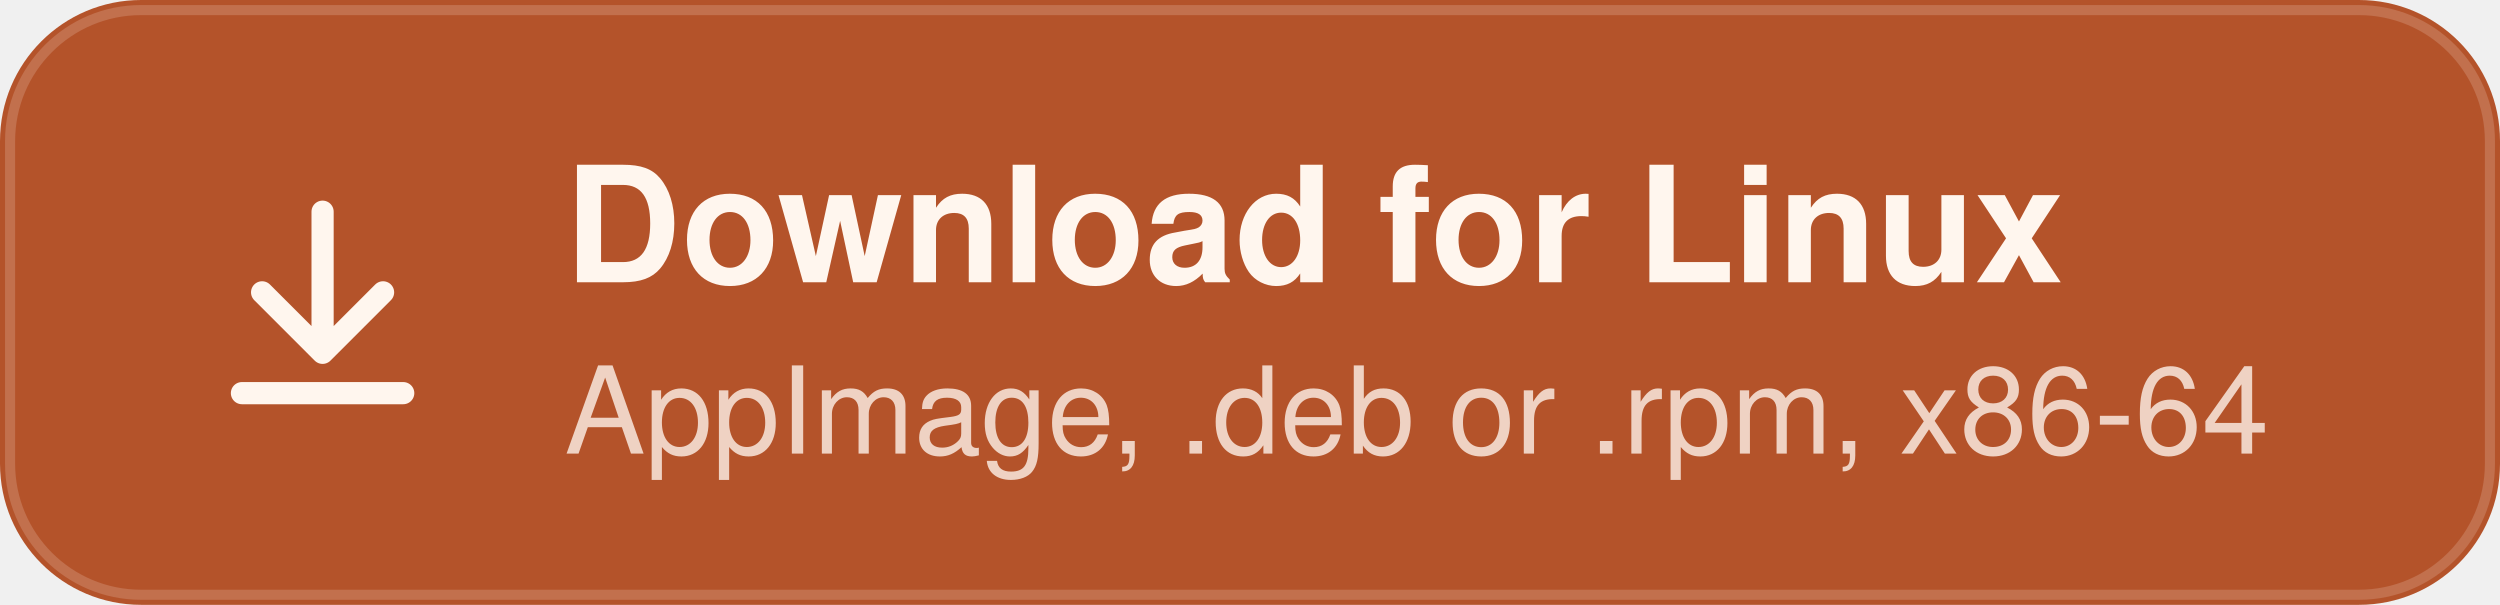
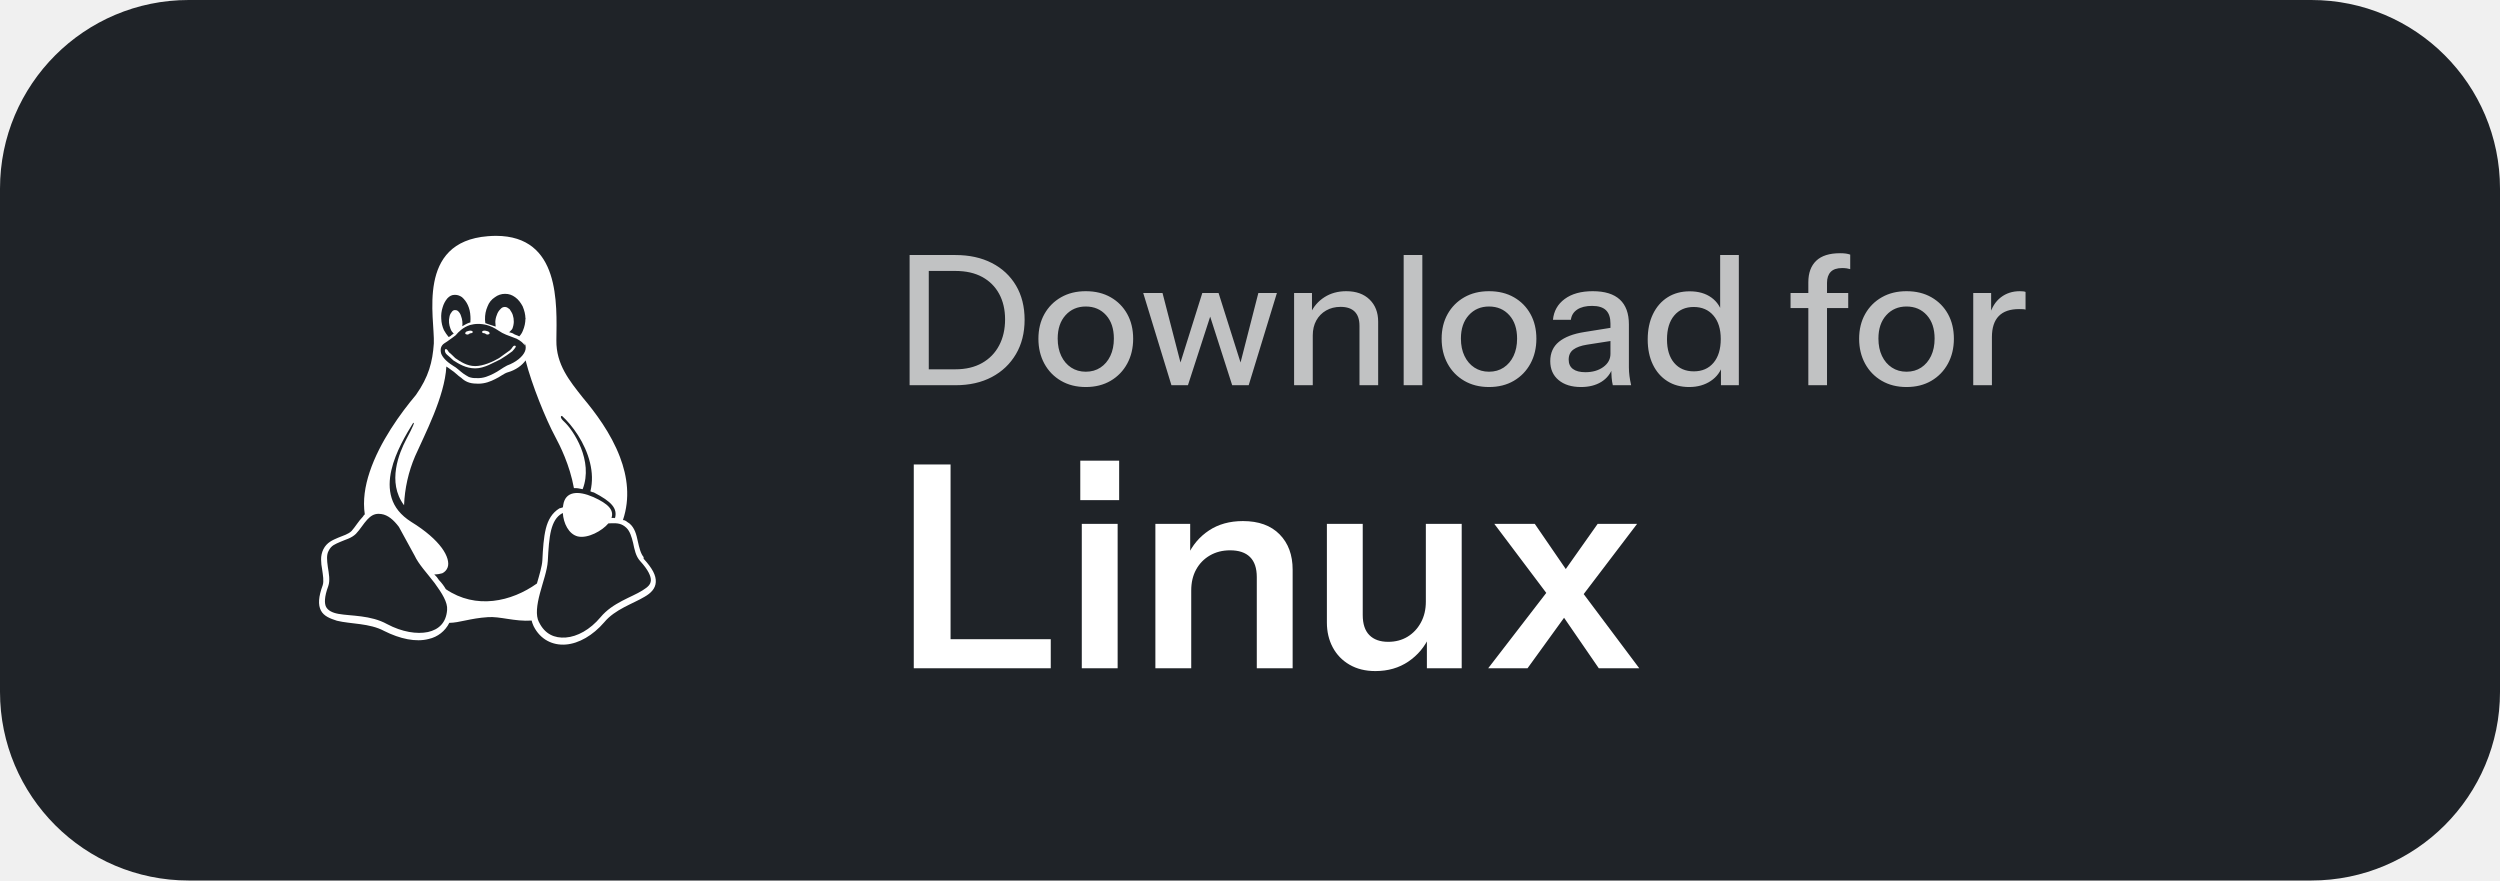
- <svg xmlns="http://www.w3.org/2000/svg" width="248" height="60" viewBox="0 0 248 60" role="img" aria-label="Download for Linux">
-   <rect width="248" height="60" rx="14" fill="#b4532a" />
-   <rect x="1" y="1" width="246" height="58" rx="13" fill="none" stroke="#fff6ee" stroke-opacity="0.18" />
-   <g fill="none" stroke="#fff6ee" stroke-width="2.2" stroke-linecap="round" stroke-linejoin="round" transform="translate(20 18)">
-     <path d="M12 3v14m-6-6l6 6l6-6M4 21h16" />
-   </g>
-   <text x="56" y="28" fill="#fff6ee" font-family="-apple-system, BlinkMacSystemFont, 'Segoe UI', Helvetica, Arial, sans-serif" font-size="16" font-weight="600">Download for Linux</text>
-   <text x="56" y="45" fill="#fff6ee" fill-opacity="0.78" font-family="-apple-system, BlinkMacSystemFont, 'Segoe UI', Helvetica, Arial, sans-serif" font-size="12">AppImage, .deb or .rpm, x86-64</text>
+ <svg xmlns="http://www.w3.org/2000/svg" width="159" height="56" viewBox="0 0 159 56" role="img" aria-label="Download for Linux">
+   <rect width="159" height="56" rx="12" fill="#1f2328" />
+   <path transform="translate(18 15.0) scale(1.083333)" fill="#ffffff" d="M12.504 0c-.155 0-.315.008-.48.021-4.226.333-3.105 4.807-3.17 6.298-.076 1.092-.3 1.953-1.05 3.02-.885 1.051-2.127 2.75-2.716 4.521-.278.832-.41 1.684-.287 2.489a.424.424 0 00-.11.135c-.26.268-.45.6-.663.839-.199.199-.485.267-.797.4-.313.136-.658.269-.864.68-.09.189-.136.394-.132.602 0 .199.027.4.055.536.058.399.116.728.04.97-.249.68-.28 1.145-.106 1.484.174.334.535.47.94.601.81.2 1.91.135 2.774.6.926.466 1.866.67 2.616.47.526-.116.97-.464 1.208-.946.587-.003 1.23-.269 2.26-.334.699-.058 1.574.267 2.577.2.025.134.063.198.114.333l.003.003c.391.778 1.113 1.132 1.884 1.071.771-.06 1.592-.536 2.257-1.306.631-.765 1.683-1.084 2.378-1.503.348-.199.629-.469.649-.853.023-.4-.2-.811-.714-1.376v-.097l-.003-.003c-.17-.2-.25-.535-.338-.926-.085-.401-.182-.786-.492-1.046h-.003c-.059-.054-.123-.067-.188-.135a.357.357 0 00-.19-.064c.431-1.278.264-2.55-.173-3.694-.533-1.41-1.465-2.638-2.175-3.483-.796-1.005-1.576-1.957-1.56-3.368.026-2.152.236-6.133-3.544-6.139zm.529 3.405h.013c.213 0 .396.062.584.198.19.135.33.332.438.533.105.259.158.459.166.724 0-.02.006-.04.006-.06v.105a.086.086 0 01-.004-.021l-.004-.024a1.807 1.807 0 01-.15.706.953.953 0 01-.213.335.71.71 0 00-.088-.042c-.104-.045-.198-.064-.284-.133a1.312 1.312 0 00-.22-.066c.05-.06.146-.133.183-.198.053-.128.082-.264.088-.402v-.02a1.21 1.21 0 00-.061-.4c-.045-.134-.101-.2-.183-.333-.084-.066-.167-.132-.267-.132h-.016c-.093 0-.176.03-.262.132a.8.8 0 00-.205.334 1.18 1.18 0 00-.09.4v.019c.002.089.008.179.02.267-.193-.067-.438-.135-.607-.202a1.635 1.635 0 01-.018-.2v-.02a1.772 1.772 0 01.15-.768c.082-.22.232-.406.43-.533a.985.985 0 01.594-.2zm-2.962.059h.036c.142 0 .27.048.399.135.146.129.264.288.344.465.09.199.14.4.153.667v.004c.007.134.006.2-.002.266v.08c-.03.007-.056.018-.083.024-.152.055-.274.135-.393.2.012-.09.013-.18.003-.267v-.015c-.012-.133-.04-.2-.082-.333a.613.613 0 00-.166-.267.248.248 0 00-.183-.064h-.021c-.071.006-.13.04-.186.132a.552.552 0 00-.12.27.944.944 0 00-.023.33v.015c.012.135.037.2.08.334.046.134.098.2.166.268.01.009.02.018.034.024-.07.057-.117.07-.176.136a.304.304 0 01-.131.068 2.62 2.62 0 01-.275-.402 1.772 1.772 0 01-.155-.667 1.759 1.759 0 01.08-.668 1.43 1.43 0 01.283-.535c.128-.133.26-.2.418-.2zm1.37 1.706c.332 0 .733.065 1.216.399.293.2.523.269 1.052.468h.003c.255.136.405.266.478.399v-.131a.571.571 0 01.016.47c-.123.31-.516.643-1.063.842v.002c-.268.135-.501.333-.775.465-.276.135-.588.292-1.012.267a1.139 1.139 0 01-.448-.067 3.566 3.566 0 01-.322-.198c-.195-.135-.363-.332-.612-.465v-.005h-.005c-.4-.246-.616-.512-.686-.71-.07-.268-.005-.47.193-.6.224-.135.38-.271.483-.336.104-.074.143-.102.176-.131h.002v-.003c.169-.202.436-.47.839-.601.139-.036.294-.065.466-.065zm2.8 2.142c.358 1.417 1.196 3.475 1.735 4.473.286.534.855 1.659 1.102 3.024.156-.005.33.018.513.064.646-1.671-.546-3.467-1.089-3.966-.22-.2-.232-.335-.123-.335.59.534 1.365 1.572 1.646 2.757.13.535.16 1.104.021 1.67.067.028.135.06.205.067 1.032.534 1.413.938 1.23 1.537v-.043c-.06-.003-.12 0-.18 0h-.016c.151-.467-.182-.825-1.065-1.224-.915-.4-1.646-.336-1.77.465-.008.043-.013.066-.018.135-.068.023-.139.053-.209.064-.43.268-.662.669-.793 1.187-.13.533-.17 1.156-.205 1.869v.003c-.02.334-.17.838-.319 1.35-1.5 1.072-3.58 1.538-5.348.334a2.645 2.645 0 00-.402-.533 1.45 1.45 0 00-.275-.333c.182 0 .338-.03.465-.067a.615.615 0 00.314-.334c.108-.267 0-.697-.345-1.163-.345-.467-.931-.995-1.788-1.521-.63-.4-.986-.87-1.15-1.396-.165-.534-.143-1.085-.015-1.645.245-1.07.873-2.11 1.274-2.763.107-.065.037.135-.408.974-.396.751-1.14 2.497-.122 3.854a8.123 8.123 0 01.647-2.876c.564-1.278 1.743-3.504 1.836-5.268.048.036.217.135.289.202.218.133.38.333.59.465.21.201.477.335.876.335.039.003.075.006.11.006.412 0 .73-.134.997-.268.29-.134.52-.334.74-.4h.005c.467-.135.835-.402 1.044-.7zm2.185 8.958c.037.6.343 1.245.882 1.377.588.134 1.434-.333 1.791-.765l.211-.01c.315-.007.577.01.847.268l.003.003c.208.199.305.53.391.876.085.4.154.78.409 1.066.486.527.645.906.636 1.14l.003-.007v.018l-.003-.012c-.015.262-.185.396-.498.595-.63.401-1.746.712-2.457 1.57-.618.737-1.37 1.14-2.036 1.191-.664.053-1.237-.2-1.574-.898l-.005-.003c-.21-.4-.12-1.025.056-1.69.176-.668.428-1.344.463-1.897.037-.714.076-1.335.195-1.814.12-.465.308-.797.641-.984l.045-.022zm-10.814.049h.01c.053 0 .105.005.157.014.376.055.706.333 1.023.752l.91 1.664.003.003c.243.533.754 1.064 1.189 1.637.434.598.77 1.131.729 1.57v.006c-.057.744-.48 1.148-1.125 1.294-.645.135-1.52.002-2.395-.464-.968-.536-2.118-.469-2.857-.602-.369-.066-.61-.2-.723-.4-.11-.2-.113-.602.123-1.23v-.004l.002-.003c.117-.334.03-.752-.027-1.118-.055-.401-.083-.71.043-.94.16-.334.396-.4.69-.533.294-.135.64-.202.915-.47h.002v-.002c.256-.268.445-.601.668-.838.19-.201.38-.336.663-.336zm7.159-9.074c-.435.201-.945.535-1.488.535-.542 0-.97-.267-1.28-.466-.154-.134-.28-.268-.373-.335-.164-.134-.144-.333-.074-.333.109.016.129.134.199.2.096.066.215.2.36.333.292.2.68.467 1.167.467.485 0 1.053-.267 1.398-.466.195-.135.445-.334.648-.467.156-.136.149-.267.279-.267.128.016.034.134-.147.332a8.097 8.097 0 01-.69.468zm-1.082-1.583V5.64c-.006-.02.013-.042.029-.05.074-.043.18-.027.26.004.063 0 .16.067.15.135-.006.049-.085.066-.135.066-.055 0-.092-.043-.141-.068-.052-.018-.146-.008-.163-.065zm-.551 0c-.02.058-.113.049-.166.066-.047.025-.086.068-.14.068-.05 0-.13-.02-.136-.068-.01-.066.088-.133.15-.133.08-.031.184-.047.259-.005.019.009.036.03.03.05v.02h.003z" />
+   <path fill="#ffffff" fill-opacity="0.72" d="M58.587 24.5V23.488H60.764Q61.753 23.488 62.461 23.087Q63.168 22.687 63.545 21.97Q63.923 21.253 63.923 20.314Q63.923 19.386 63.547 18.692Q63.172 17.999 62.468 17.615Q61.765 17.232 60.764 17.232H58.598V16.22H60.764Q62.094 16.22 63.083 16.728Q64.072 17.236 64.619 18.162Q65.165 19.087 65.165 20.337Q65.165 21.587 64.613 22.524Q64.061 23.461 63.078 23.981Q62.094 24.5 60.776 24.5ZM57.851 24.5V16.22H59.07V24.5ZM69.056 24.615Q68.159 24.615 67.478 24.218Q66.798 23.821 66.42 23.126Q66.043 22.43 66.043 21.544Q66.043 20.651 66.424 19.973Q66.806 19.294 67.482 18.907Q68.159 18.52 69.056 18.52Q69.964 18.52 70.641 18.907Q71.317 19.294 71.693 19.973Q72.069 20.651 72.069 21.544Q72.069 22.43 71.691 23.126Q71.314 23.821 70.637 24.218Q69.96 24.615 69.056 24.615ZM69.056 23.641Q69.589 23.641 69.989 23.377Q70.39 23.112 70.616 22.639Q70.842 22.166 70.842 21.533Q70.842 20.594 70.346 20.044Q69.849 19.494 69.056 19.494Q68.27 19.494 67.77 20.046Q67.269 20.598 67.269 21.533Q67.269 22.166 67.496 22.639Q67.722 23.112 68.126 23.377Q68.531 23.641 69.056 23.641ZM74.503 24.5 72.709 18.635H73.936L75.155 23.35H74.986L76.466 18.635H77.501L78.992 23.35H78.823L80.031 18.635H81.211L79.417 24.5H78.367L76.88 19.865H77.056L75.553 24.5ZM82.304 24.5V18.635H83.442V20.015H83.492V24.5ZM86.463 24.5V20.728Q86.463 20.122 86.158 19.819Q85.854 19.517 85.259 19.517Q84.742 19.517 84.341 19.747Q83.941 19.977 83.716 20.383Q83.492 20.789 83.492 21.334L83.343 19.934Q83.638 19.283 84.234 18.901Q84.83 18.52 85.623 18.52Q86.563 18.52 87.107 19.051Q87.651 19.582 87.651 20.456V24.5ZM89.273 24.5V16.22H90.461V24.5ZM94.701 24.615Q93.804 24.615 93.123 24.218Q92.443 23.821 92.065 23.126Q91.688 22.43 91.688 21.544Q91.688 20.651 92.069 19.973Q92.451 19.294 93.127 18.907Q93.804 18.52 94.701 18.52Q95.609 18.52 96.286 18.907Q96.962 19.294 97.338 19.973Q97.714 20.651 97.714 21.544Q97.714 22.43 97.336 23.126Q96.959 23.821 96.282 24.218Q95.605 24.615 94.701 24.615ZM94.701 23.641Q95.234 23.641 95.634 23.377Q96.035 23.112 96.261 22.639Q96.487 22.166 96.487 21.533Q96.487 20.594 95.991 20.044Q95.494 19.494 94.701 19.494Q93.915 19.494 93.415 20.046Q92.914 20.598 92.914 21.533Q92.914 22.166 93.141 22.639Q93.367 23.112 93.771 23.377Q94.176 23.641 94.701 23.641ZM102.575 24.5Q102.521 24.285 102.5 24.021Q102.479 23.756 102.479 23.369H102.425V20.575Q102.425 20.011 102.143 19.733Q101.862 19.455 101.256 19.455Q100.665 19.455 100.315 19.685Q99.964 19.915 99.906 20.341H98.768Q98.845 19.509 99.516 19.014Q100.186 18.52 101.298 18.52Q102.448 18.52 103.023 19.053Q103.598 19.586 103.598 20.628V23.369Q103.598 23.634 103.634 23.912Q103.671 24.19 103.74 24.5ZM100.551 24.615Q99.654 24.615 99.125 24.172Q98.596 23.73 98.596 22.97Q98.596 22.185 99.153 21.734Q99.711 21.284 100.754 21.119L102.69 20.809V21.648L100.941 21.92Q100.359 22.012 100.064 22.234Q99.768 22.457 99.768 22.871Q99.768 23.266 100.041 23.469Q100.313 23.672 100.826 23.672Q101.52 23.672 101.973 23.34Q102.425 23.009 102.425 22.503L102.578 23.354Q102.371 23.963 101.842 24.289Q101.313 24.615 100.551 24.615ZM109.452 24.5V23.154L109.567 23.185Q109.383 23.841 108.806 24.228Q108.229 24.615 107.428 24.615Q106.63 24.615 106.038 24.237Q105.446 23.86 105.12 23.181Q104.794 22.503 104.794 21.59Q104.794 20.667 105.128 19.977Q105.461 19.287 106.061 18.907Q106.661 18.528 107.466 18.528Q108.298 18.528 108.848 18.926Q109.398 19.325 109.567 20.042L109.402 20.061V16.22H110.59V24.5ZM107.726 23.618Q108.52 23.618 108.98 23.072Q109.44 22.526 109.44 21.56Q109.44 20.609 108.974 20.067Q108.509 19.524 107.719 19.524Q106.937 19.524 106.479 20.069Q106.021 20.613 106.021 21.587Q106.021 22.545 106.479 23.082Q106.937 23.618 107.726 23.618ZM115.01 24.5V17.953Q115.01 17.063 115.512 16.584Q116.014 16.105 117.026 16.105Q117.26 16.105 117.408 16.128Q117.555 16.151 117.674 16.193V17.117Q117.593 17.09 117.459 17.069Q117.325 17.048 117.164 17.048Q116.666 17.048 116.432 17.293Q116.198 17.539 116.198 17.991V24.5ZM113.879 19.593V18.635H117.547V19.593ZM121.254 24.615Q120.357 24.615 119.677 24.218Q118.997 23.821 118.619 23.126Q118.241 22.43 118.241 21.544Q118.241 20.651 118.623 19.973Q119.004 19.294 119.681 18.907Q120.357 18.52 121.254 18.52Q122.163 18.52 122.839 18.907Q123.516 19.294 123.892 19.973Q124.267 20.651 124.267 21.544Q124.267 22.43 123.89 23.126Q123.512 23.821 122.836 24.218Q122.159 24.615 121.254 24.615ZM121.254 23.641Q121.787 23.641 122.188 23.377Q122.588 23.112 122.815 22.639Q123.041 22.166 123.041 21.533Q123.041 20.594 122.544 20.044Q122.048 19.494 121.254 19.494Q120.468 19.494 119.968 20.046Q119.468 20.598 119.468 21.533Q119.468 22.166 119.694 22.639Q119.92 23.112 120.325 23.377Q120.729 23.641 121.254 23.641ZM125.498 24.5V18.635H126.636V20.092H126.686V24.5ZM126.686 21.441 126.537 20.05Q126.744 19.302 127.253 18.911Q127.763 18.52 128.457 18.52Q128.722 18.52 128.825 18.566V19.693Q128.768 19.67 128.664 19.664Q128.561 19.658 128.411 19.658Q127.552 19.658 127.119 20.105Q126.686 20.552 126.686 21.441Z" />
+   <path fill="#ffffff" d="M58.116 42.5V29.54H60.456V42.5ZM59.232 42.5V40.652H66.828V42.5ZM68.802 42.5V33.32H71.082V42.5ZM68.706 31.808V29.3H71.178V31.808ZM73.482 42.5V33.32H75.696V35.48H75.762V42.5ZM79.932 42.5V36.704Q79.932 35.852 79.5 35.426Q79.068 35 78.234 35Q77.514 35 76.953 35.324Q76.392 35.648 76.077 36.218Q75.762 36.788 75.762 37.556L75.528 35.354Q75.984 34.34 76.887 33.74Q77.79 33.14 79.05 33.14Q80.55 33.14 81.381 33.983Q82.212 34.826 82.212 36.23V42.5ZM87.474 42.68Q86.526 42.68 85.83 42.275Q85.134 41.87 84.762 41.171Q84.39 40.472 84.39 39.59V33.32H86.67V39.116Q86.67 39.968 87.093 40.394Q87.516 40.82 88.29 40.82Q88.986 40.82 89.52 40.496Q90.054 40.172 90.369 39.593Q90.684 39.014 90.684 38.264L90.918 40.466Q90.468 41.468 89.574 42.074Q88.68 42.68 87.474 42.68ZM90.75 42.5V40.34H90.684V33.32H92.964V42.5ZM101.682 42.5 98.856 38.39 95.04 33.32H97.614L100.17 37.046L104.256 42.5ZM99.03 36.974 101.61 33.32H104.118L100.134 38.558ZM99.93 38.66 97.152 42.5H94.65L98.844 37.058Z" />
</svg>
